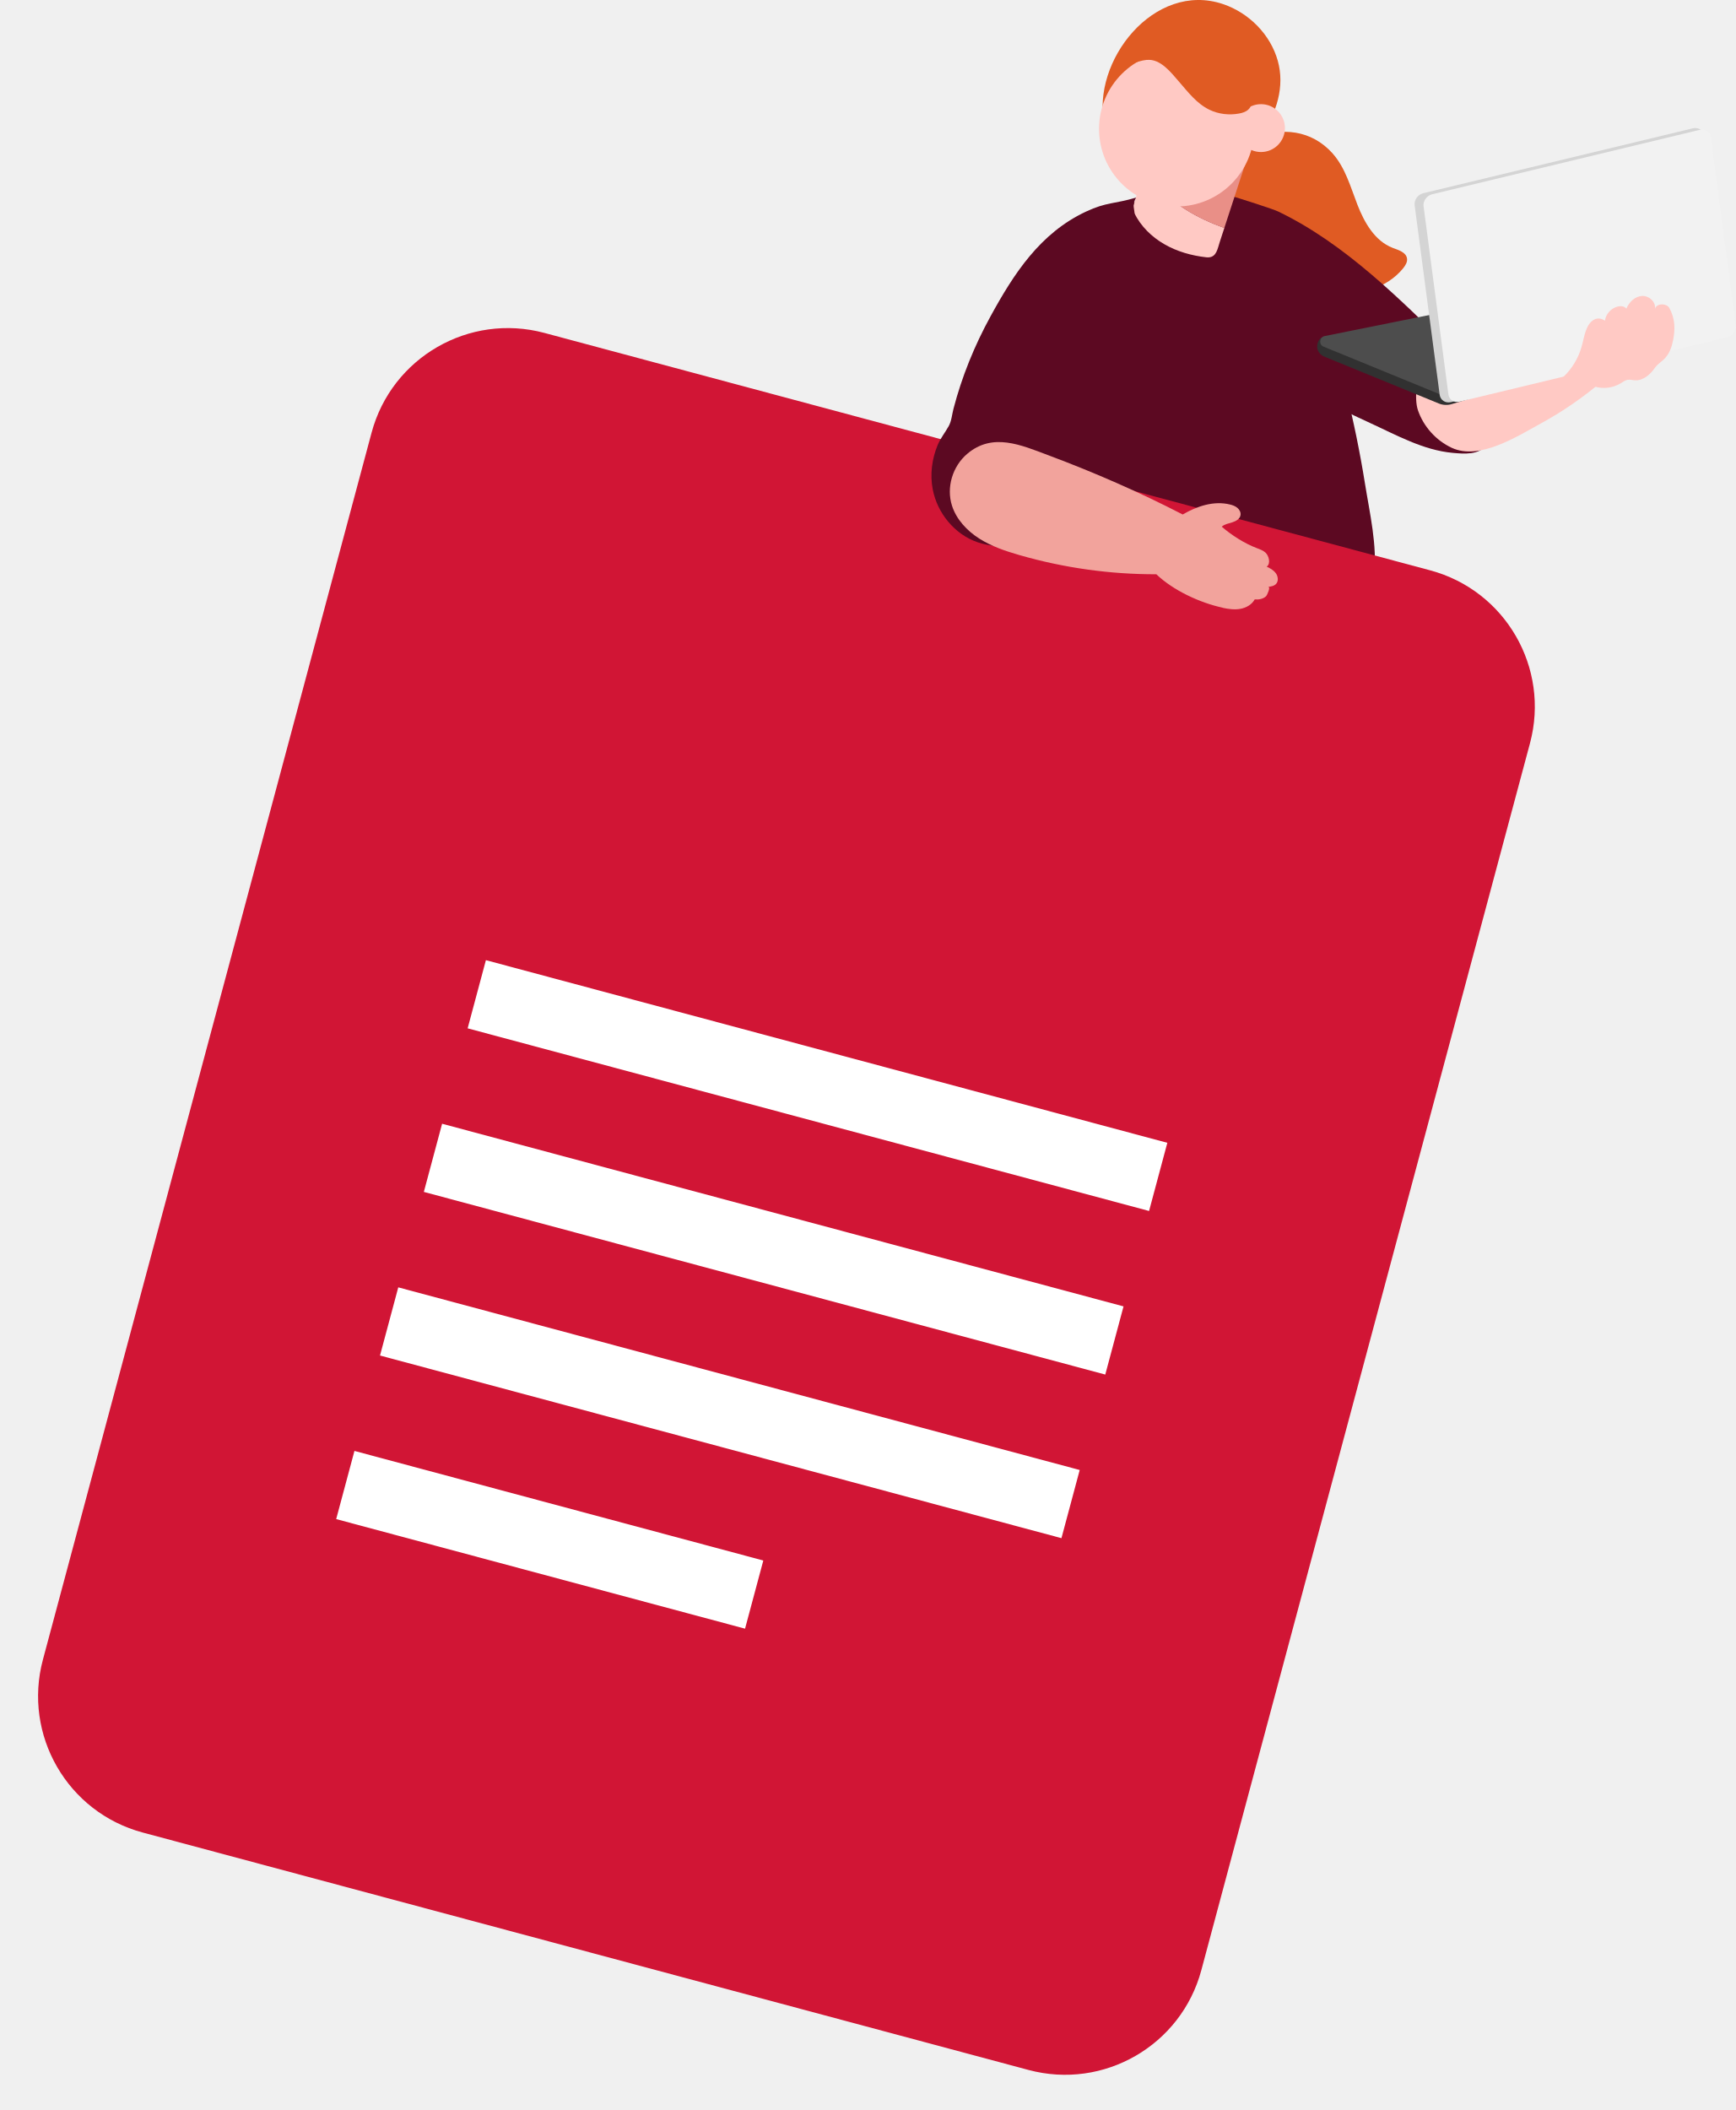
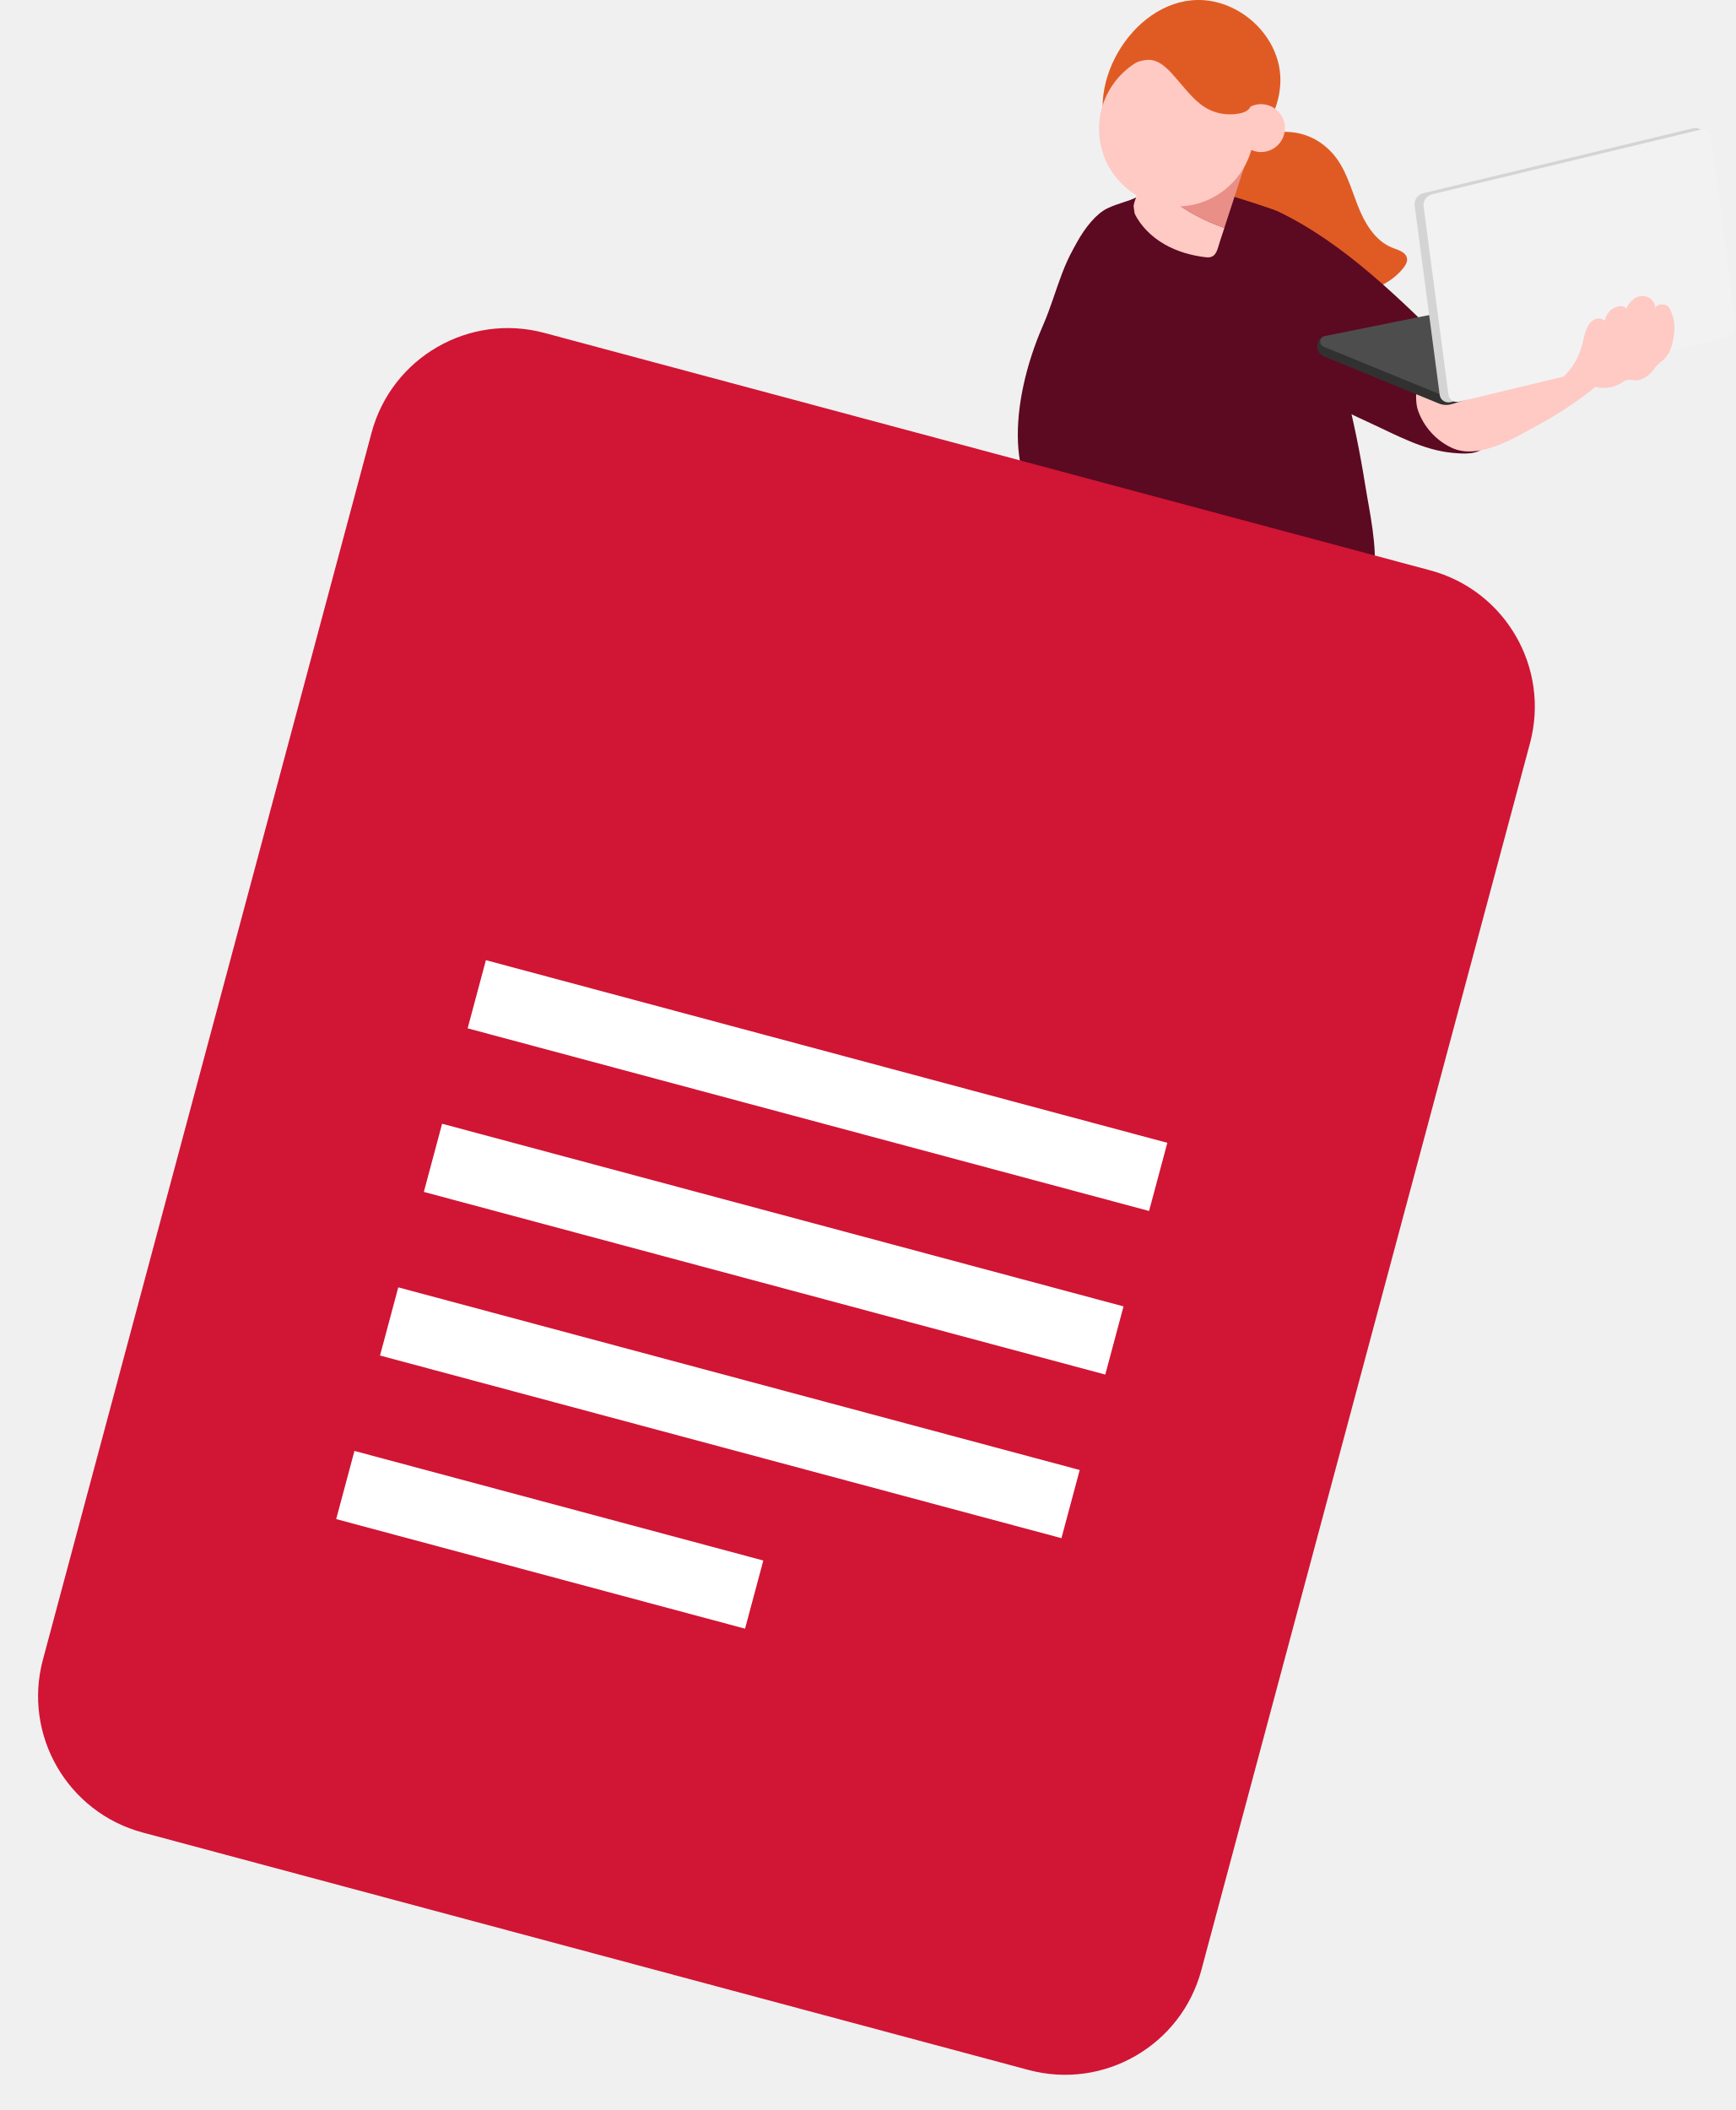
<svg xmlns="http://www.w3.org/2000/svg" width="246" height="299" viewBox="0 0 246 299" fill="none">
  <path d="M188.852 21.748C190.657 23.77 191.39 26.496 192.371 29.02C193.352 31.544 194.834 34.15 197.364 35.124C198.188 35.438 199.251 35.738 199.393 36.614C199.475 37.124 199.176 37.603 198.854 38.007C196.511 40.921 192.476 41.879 188.74 41.962C186.008 42.022 183.268 41.7 180.633 41.011C178.566 40.471 176.538 39.685 174.853 38.374C171.904 36.075 170.302 32.158 170.796 28.451C171.866 20.348 182.826 15 188.86 21.748H188.852Z" fill="#E05B23" />
  <path d="M194.138 59.927C189.729 57.92 185.424 55.666 181.134 53.419C175.647 50.551 170.167 47.682 164.68 44.814C164.545 44.747 164.403 44.664 164.335 44.529C164.268 44.395 164.283 44.237 164.298 44.095C165.039 37.924 166.08 31.813 165.84 25.574C165.818 24.937 179.914 29.378 181.119 29.963C190.582 34.501 198.472 42.462 205.891 49.742C207.957 51.772 210.256 53.449 211.109 56.385C211.686 58.355 211.753 61.23 210.6 63.043C209.672 64.496 207.471 64.323 205.861 64.174C201.684 63.792 197.881 61.642 194.13 59.927H194.138Z" fill="#5C0922" />
  <path d="M220.496 58.768C219.784 59.202 219.066 59.621 218.34 60.018C214.911 61.898 209.626 65.268 205.733 63.456C203.509 62.422 201.735 60.453 200.942 58.131C200.38 56.483 200.724 52.986 202.079 51.773C203.756 50.267 207.507 50.102 209.626 49.825C214.155 49.234 218.706 48.852 223.265 48.687C225.354 48.612 227.682 48.664 229.187 50.11C229.524 50.432 229.823 50.889 229.719 51.353C229.644 51.653 229.419 51.877 229.195 52.095C226.544 54.618 223.617 56.865 220.496 58.775V58.768Z" fill="#FFC9C4" />
-   <path d="M171.649 81.908C161.168 81.878 150.68 81.751 140.199 81.519C141.412 70.12 142.932 57.298 147.805 46.117C150.006 41.069 153.038 36.298 156.938 32.112C159.02 29.873 161.385 27.776 164.14 26.727C166.977 25.641 170.309 25.873 173.064 27.072C175.444 28.105 177.413 29.738 179.128 31.52C185.536 38.163 188.575 46.776 190.716 55.269C191.817 59.65 192.722 64.069 193.434 68.51C194.1 72.689 195.215 77.355 194.721 81.571C190.372 82.477 185.124 81.931 180.662 81.938C177.66 81.938 174.658 81.923 171.656 81.916L171.649 81.908Z" fill="#5C0922" />
+   <path d="M171.649 81.908C161.168 81.878 160.481 73.732 150 73.5C142.5 70 142.932 57.298 147.805 46.117C150.006 41.069 150.6 36.187 154.5 32C156.581 29.761 161.385 27.776 164.14 26.727C166.977 25.641 170.309 25.873 173.064 27.072C175.444 28.105 177.413 29.738 179.128 31.52C185.536 38.163 188.575 46.776 190.716 55.269C191.817 59.65 192.722 64.069 193.434 68.51C194.1 72.689 195.215 77.355 194.721 81.571C190.372 82.477 185.124 81.931 180.662 81.938C177.66 81.938 174.658 81.923 171.656 81.916L171.649 81.908Z" fill="#5C0922" />
  <path d="M187.585 50.498L203.904 57.178C204.481 57.411 205.117 57.448 205.716 57.268L225.906 51.232C226.648 51.007 226.663 49.966 225.929 49.719L210.388 44.536C210.26 44.492 210.118 44.484 209.983 44.514L187.382 47.824C187.001 47.899 186.656 48.513 186.656 49.12C186.656 49.824 187.225 50.348 187.592 50.498H187.585Z" fill="#313131" />
  <path d="M187.584 49.127L204.533 56.069C204.697 56.137 204.884 56.144 205.057 56.092L225.898 49.861C226.639 49.636 226.654 48.595 225.921 48.348L210.379 43.165C210.252 43.12 210.11 43.113 209.975 43.143L187.726 47.622C186.955 47.779 186.858 48.835 187.584 49.134V49.127Z" fill="#4D4D4D" />
  <path d="M243.821 47.787L205.619 56.984C204.841 57.171 204.129 56.707 204.025 55.951L200.476 29.087C200.379 28.33 200.925 27.566 201.704 27.379L239.906 18.182C240.684 17.995 241.396 18.459 241.5 19.216L245.049 46.08C245.146 46.836 244.6 47.6 243.821 47.787Z" fill="#D4D4D4" />
  <path d="M244.757 47.787L206.84 56.917C206.069 57.104 205.358 56.647 205.26 55.891L201.742 29.229C201.644 28.48 202.191 27.716 202.962 27.529L240.88 18.399C241.651 18.212 242.362 18.669 242.459 19.425L245.978 46.087C246.075 46.836 245.529 47.6 244.757 47.787Z" fill="#F2F2F2" />
  <path d="M224.74 46.875C224.814 46.658 224.912 46.441 225.017 46.238C225.511 45.295 226.454 44.763 227.442 45.445C227.569 44.486 228.34 43.64 229.291 43.43C229.718 43.34 230.219 43.392 230.481 43.737C230.863 42.808 231.702 41.992 232.705 41.94C233.708 41.887 234.734 42.831 234.517 43.812C234.711 42.928 236.193 42.958 236.568 43.64C236.965 44.351 237.204 45.153 237.271 45.961C237.331 46.733 237.242 47.504 237.092 48.261C236.912 49.152 236.62 49.998 236.014 50.695C235.55 51.226 234.928 51.541 234.517 52.133C233.85 53.091 232.832 53.975 231.664 53.892C231.32 53.87 230.968 53.765 230.631 53.825C230.294 53.885 230.01 54.11 229.718 54.289C228.617 54.978 227.218 55.158 225.982 54.776C225.728 54.694 225.481 54.596 225.211 54.551C224.68 54.469 224.141 54.626 223.602 54.626C223.444 54.626 221.086 53.848 221.543 53.421C222.756 52.275 223.654 50.799 224.118 49.197C224.343 48.425 224.47 47.617 224.74 46.86V46.875Z" fill="#FFC9C4" />
  <path d="M163.566 25.712C163.102 25.112 162.69 24.476 162.308 23.824C161.74 25.539 161.186 27.262 160.654 28.992C160.594 29.186 160.534 29.381 160.549 29.584C160.564 29.786 160.647 29.98 160.736 30.168C161.65 32.047 163.199 33.568 165.011 34.609C166.815 35.65 168.866 36.227 170.94 36.459C171.075 36.474 171.202 36.474 171.314 36.466C172.4 36.384 172.542 35.26 172.864 34.272C173.081 33.613 173.291 32.961 173.508 32.302C169.66 30.909 166.037 28.902 163.566 25.704V25.712Z" fill="#FFC9C4" />
-   <path d="M176.839 22.086C176.764 22.311 173.777 22.258 173.426 22.273C172.258 22.311 171.09 22.326 169.922 22.333C167.564 22.341 165.288 22.153 162.967 21.816C162.743 22.483 162.526 23.157 162.301 23.831C162.683 24.483 163.095 25.119 163.559 25.718C166.029 28.924 169.652 30.923 173.5 32.316C173.732 31.605 173.965 30.893 174.197 30.182C175.08 27.486 175.956 24.79 176.839 22.093V22.086Z" fill="#E98F87" />
+   <path d="M176.839 22.086C176.764 22.311 173.777 22.258 173.425 22.273C172.257 22.311 171.09 22.326 169.922 22.333C167.564 22.341 165.288 22.153 162.967 21.816C162.742 22.483 162.525 23.157 162.301 23.831C162.683 24.483 163.094 25.119 163.558 25.718C166.029 28.924 169.652 30.923 173.5 32.316C173.732 31.605 173.964 30.893 174.196 30.182C175.08 27.486 175.956 24.79 176.839 22.093V22.086Z" fill="#E98F87" />
  <path d="M156.513 17.696C157.089 20.437 158.729 23.358 161.296 24.676C162.816 25.455 164.179 25.193 165.796 25.328C167.211 25.44 168.184 25.927 169.636 25.56C176.471 23.83 183.104 15.876 181.083 8.619C180.042 4.889 177.003 1.826 173.334 0.583C163.557 -2.72 154.604 8.694 156.513 17.696Z" fill="#E05B23" />
  <path d="M166.747 29.259C172.821 29.259 177.744 24.334 177.744 18.258C177.744 12.181 172.821 7.256 166.747 7.256C160.674 7.256 155.75 12.181 155.75 18.258C155.75 24.334 160.674 29.259 166.747 29.259Z" fill="#FFC9C4" />
  <path d="M178.704 21.545C180.577 21.545 182.095 20.026 182.095 18.152C182.095 16.279 180.577 14.76 178.704 14.76C176.831 14.76 175.312 16.279 175.312 18.152C175.312 20.026 176.831 21.545 178.704 21.545Z" fill="#FFC9C4" />
-   <path d="M162.518 8.491C164.456 8.303 165.924 10.243 167.084 11.576C168.364 13.052 169.6 14.684 171.396 15.553C172.684 16.175 174.174 16.347 175.573 16.092C176.045 16.01 176.532 15.86 176.891 15.538C177.408 15.066 177.557 14.317 177.595 13.613C177.73 11.224 176.861 7.247 174.428 6.154C172.863 5.45 170.91 4.956 169.188 4.986C167.219 5.023 165.078 5.113 163.281 5.989C161.949 6.641 160.796 7.734 160.234 9.105C160.975 8.835 161.746 8.558 162.525 8.483L162.518 8.491Z" fill="#E05B23" />
+   <path d="M162.518 8.491C164.457 8.303 165.924 10.243 167.084 11.576C168.364 13.052 169.6 14.684 171.396 15.553C172.684 16.175 174.174 16.347 175.574 16.092C176.045 16.01 176.532 15.86 176.891 15.538C177.408 15.066 177.557 14.317 177.595 13.613C177.73 11.224 176.861 7.247 174.428 6.154C172.864 5.45 170.91 4.956 169.188 4.986C167.219 5.023 165.078 5.113 163.281 5.989C161.949 6.641 160.796 7.734 160.234 9.105C160.976 8.835 161.747 8.558 162.525 8.483L162.518 8.491Z" fill="#E05B23" />
  <rect width="169.96" height="219.996" rx="20" transform="matrix(0.965909 0.25888 -0.258758 0.965942 57.832 42)" fill="#D11535" />
  <rect width="99.977" height="10" transform="matrix(0.965909 0.25888 -0.258758 0.965942 68.8594 136.061)" fill="white" />
  <rect width="99.977" height="10" transform="matrix(0.965909 0.25888 -0.258758 0.965942 62.6523 159.242)" fill="white" />
  <rect width="99.977" height="10" transform="matrix(0.965909 0.25888 -0.258758 0.965942 56.4414 182.426)" fill="white" />
  <rect width="59.986" height="10" transform="matrix(0.965909 0.25888 -0.258758 0.965942 50.2305 205.605)" fill="white" />
-   <path d="M149.722 75.438C149.655 75.483 149.58 75.521 149.513 75.566C147.117 76.914 144.325 77.565 141.577 77.408C140.537 77.348 139.496 77.176 138.508 76.831C135.274 75.708 132.826 72.705 132.182 69.342C131.778 67.237 132.062 65.036 132.878 63.066C133.29 62.077 133.941 61.298 134.45 60.377C134.855 59.636 134.907 58.752 135.124 57.921C136.307 53.375 138.096 48.986 140.35 44.867C143.696 38.741 147.417 33.019 153.9 29.986C156.842 28.608 157.886 28.929 161 28C160.124 29.558 161.304 29.851 160.458 31.431C158.511 35.064 157.957 39.962 156.984 43.961C155.921 48.335 154.94 52.723 154.102 57.15C153.45 60.594 152.882 64.055 152.455 67.537C152.245 69.237 152.29 71.087 151.938 72.765C151.676 73.993 150.785 74.824 149.722 75.461V75.438Z" fill="#5C0922" />
-   <path d="M173.28 86.118C170.068 85.429 166.258 83.669 163.87 81.377C157.334 81.392 150.784 80.478 144.466 78.658C142.489 78.089 140.513 77.423 138.769 76.314C137.032 75.206 135.534 73.603 134.913 71.663C134.075 69.064 135.003 66.076 137.054 64.324C140.663 61.253 144.668 63.051 148.568 64.511C155.073 66.945 161.444 69.724 167.605 72.906C169.612 71.738 172.007 70.922 174.306 71.491C174.68 71.581 175.062 71.716 175.361 71.97C175.661 72.225 175.863 72.607 175.803 72.989C175.72 73.528 175.166 73.85 174.642 74.015C174.118 74.18 173.542 74.27 173.138 74.636C174.56 75.857 176.349 77.003 178.101 77.67C178.535 77.835 178.992 77.992 179.336 78.306C179.815 78.733 180.122 79.879 179.508 80.298C180.003 80.523 180.497 80.8 180.811 81.242C181.125 81.684 181.2 82.328 180.856 82.725C180.579 83.04 180.122 83.122 179.696 83.159C180.145 83.122 179.538 84.373 179.441 84.47C179.014 84.882 178.401 84.987 177.809 84.942C177.412 85.668 176.619 86.125 175.795 86.275C174.972 86.425 174.111 86.312 173.28 86.133V86.118Z" fill="#F2A39C" />
+   <path d="M156.984 29.5C153.778 31 150.5 37.5 151 40L154 38C155.5 38 158.511 35.064 160.458 31.431C161.303 29.851 160.124 29.558 161 28C160 28.5 158.5 28.791 156.984 29.5Z" fill="#5C0922" />
</svg>
